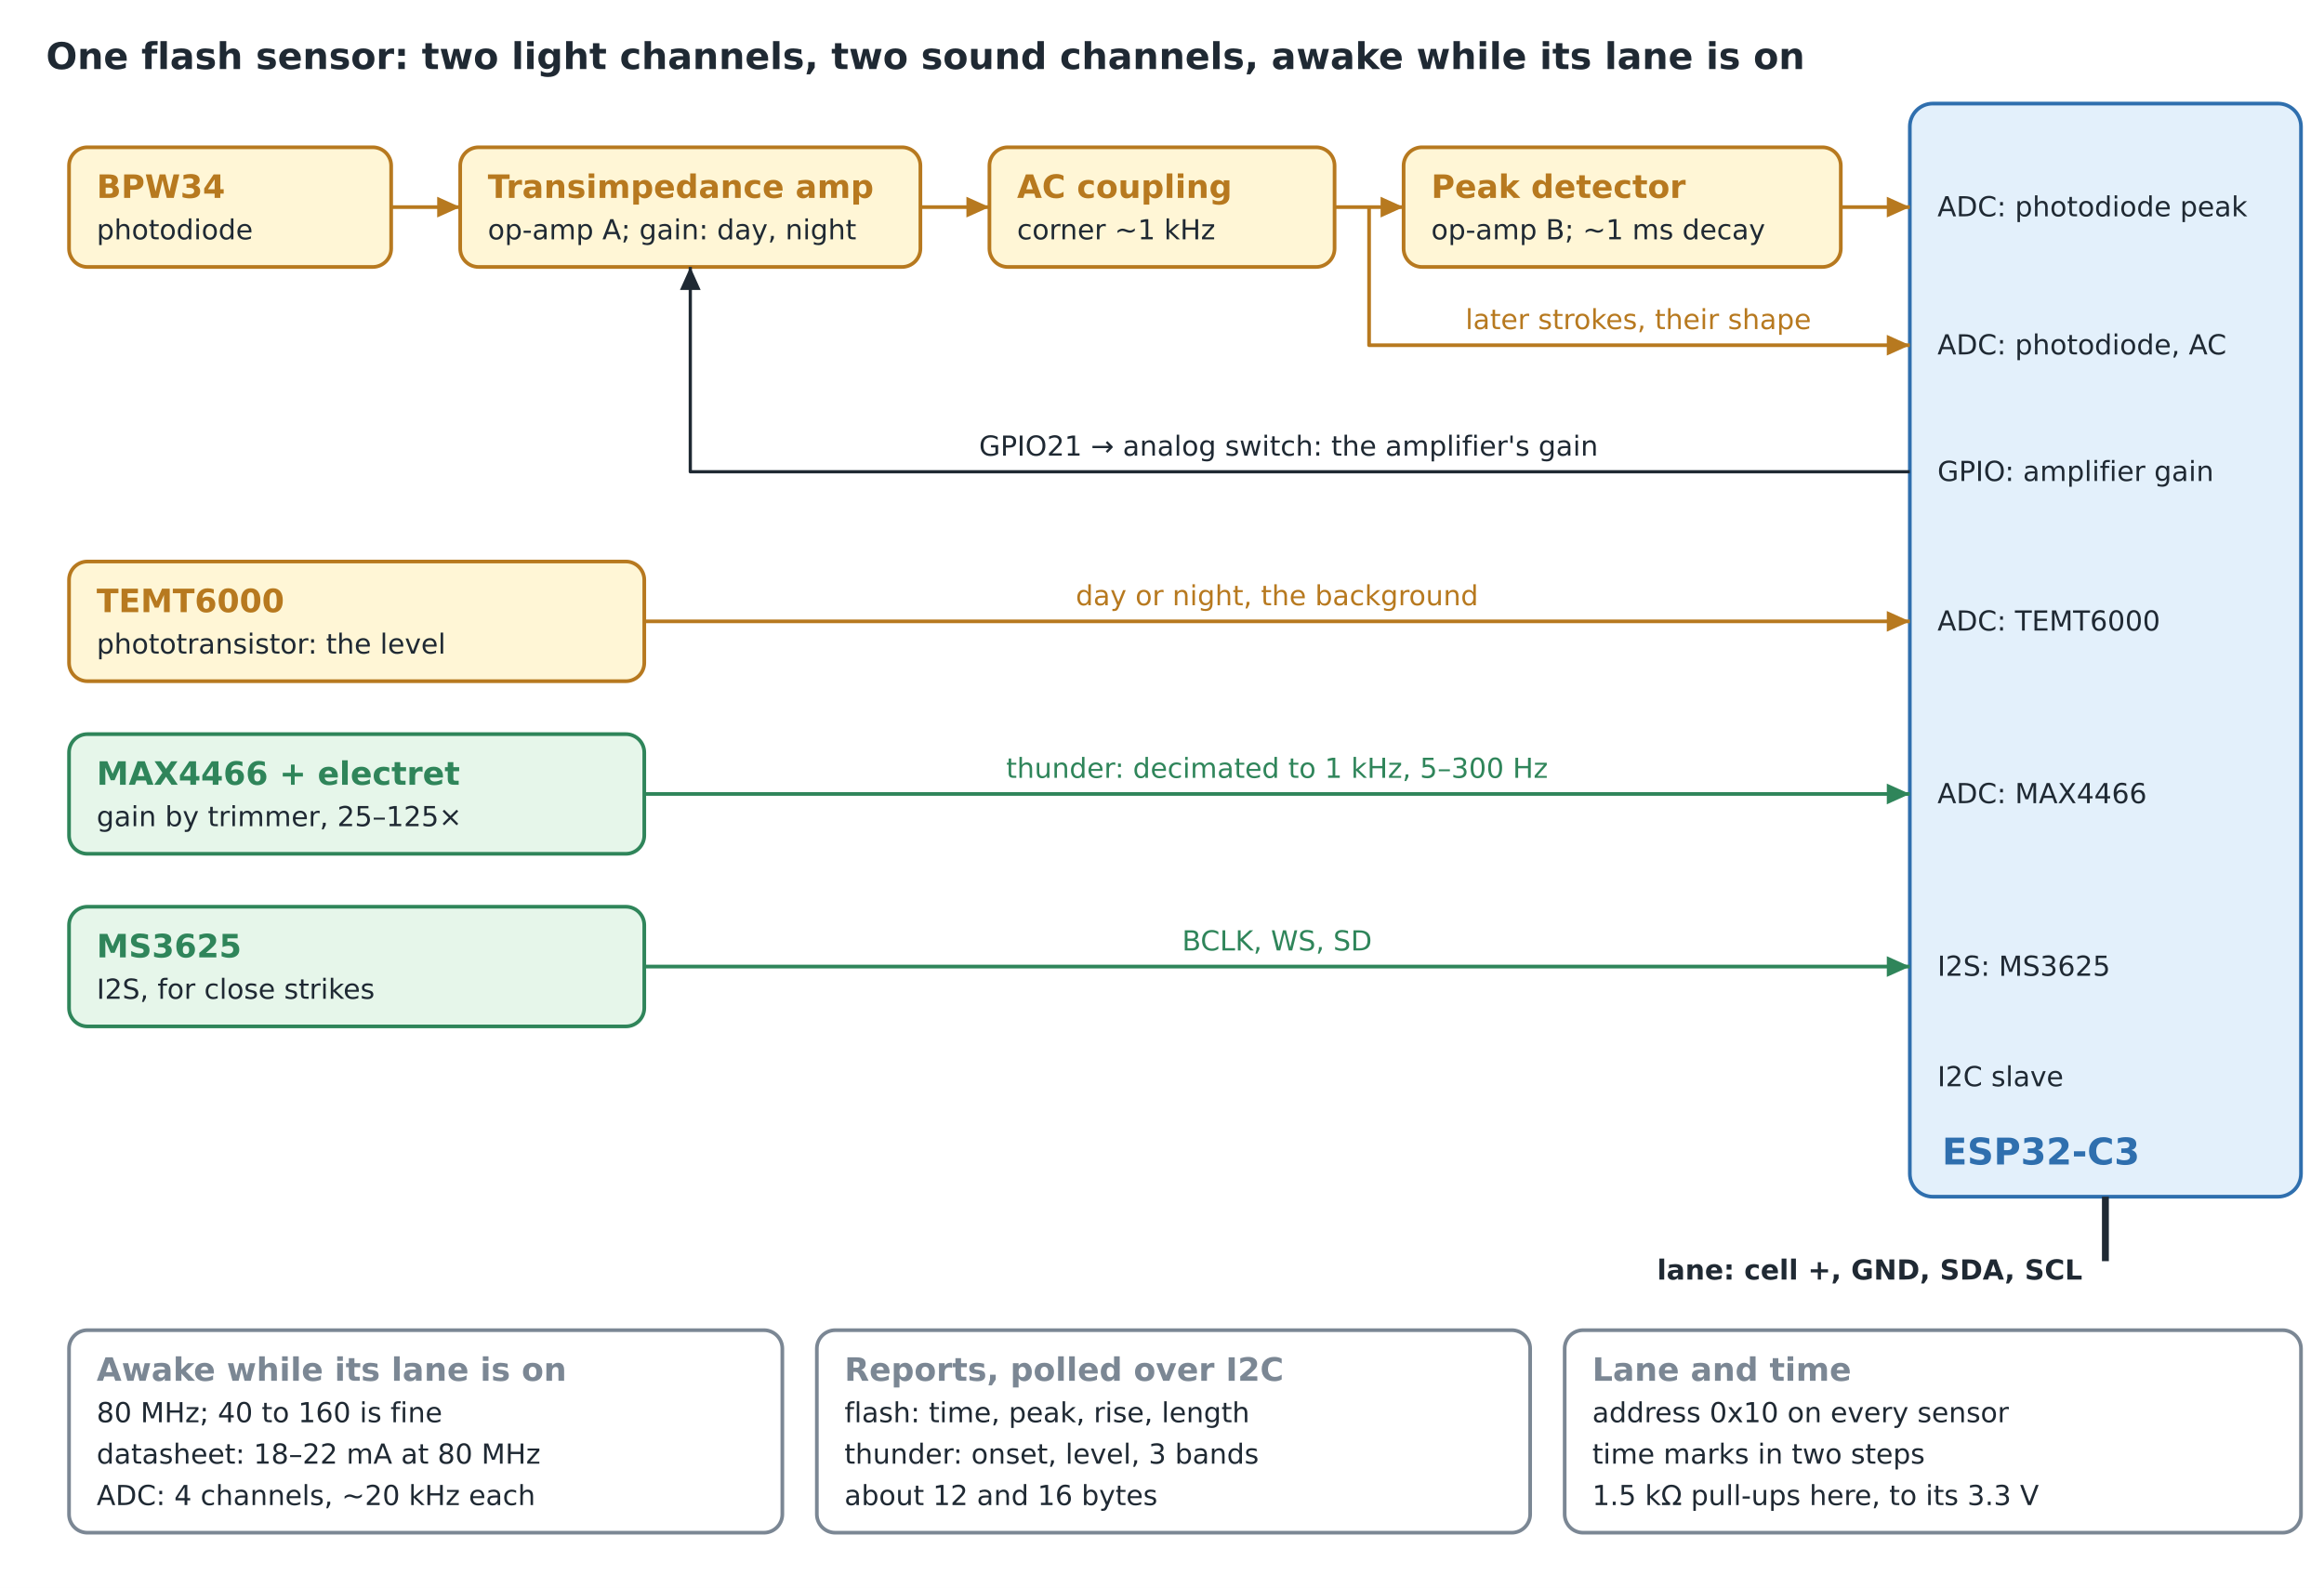
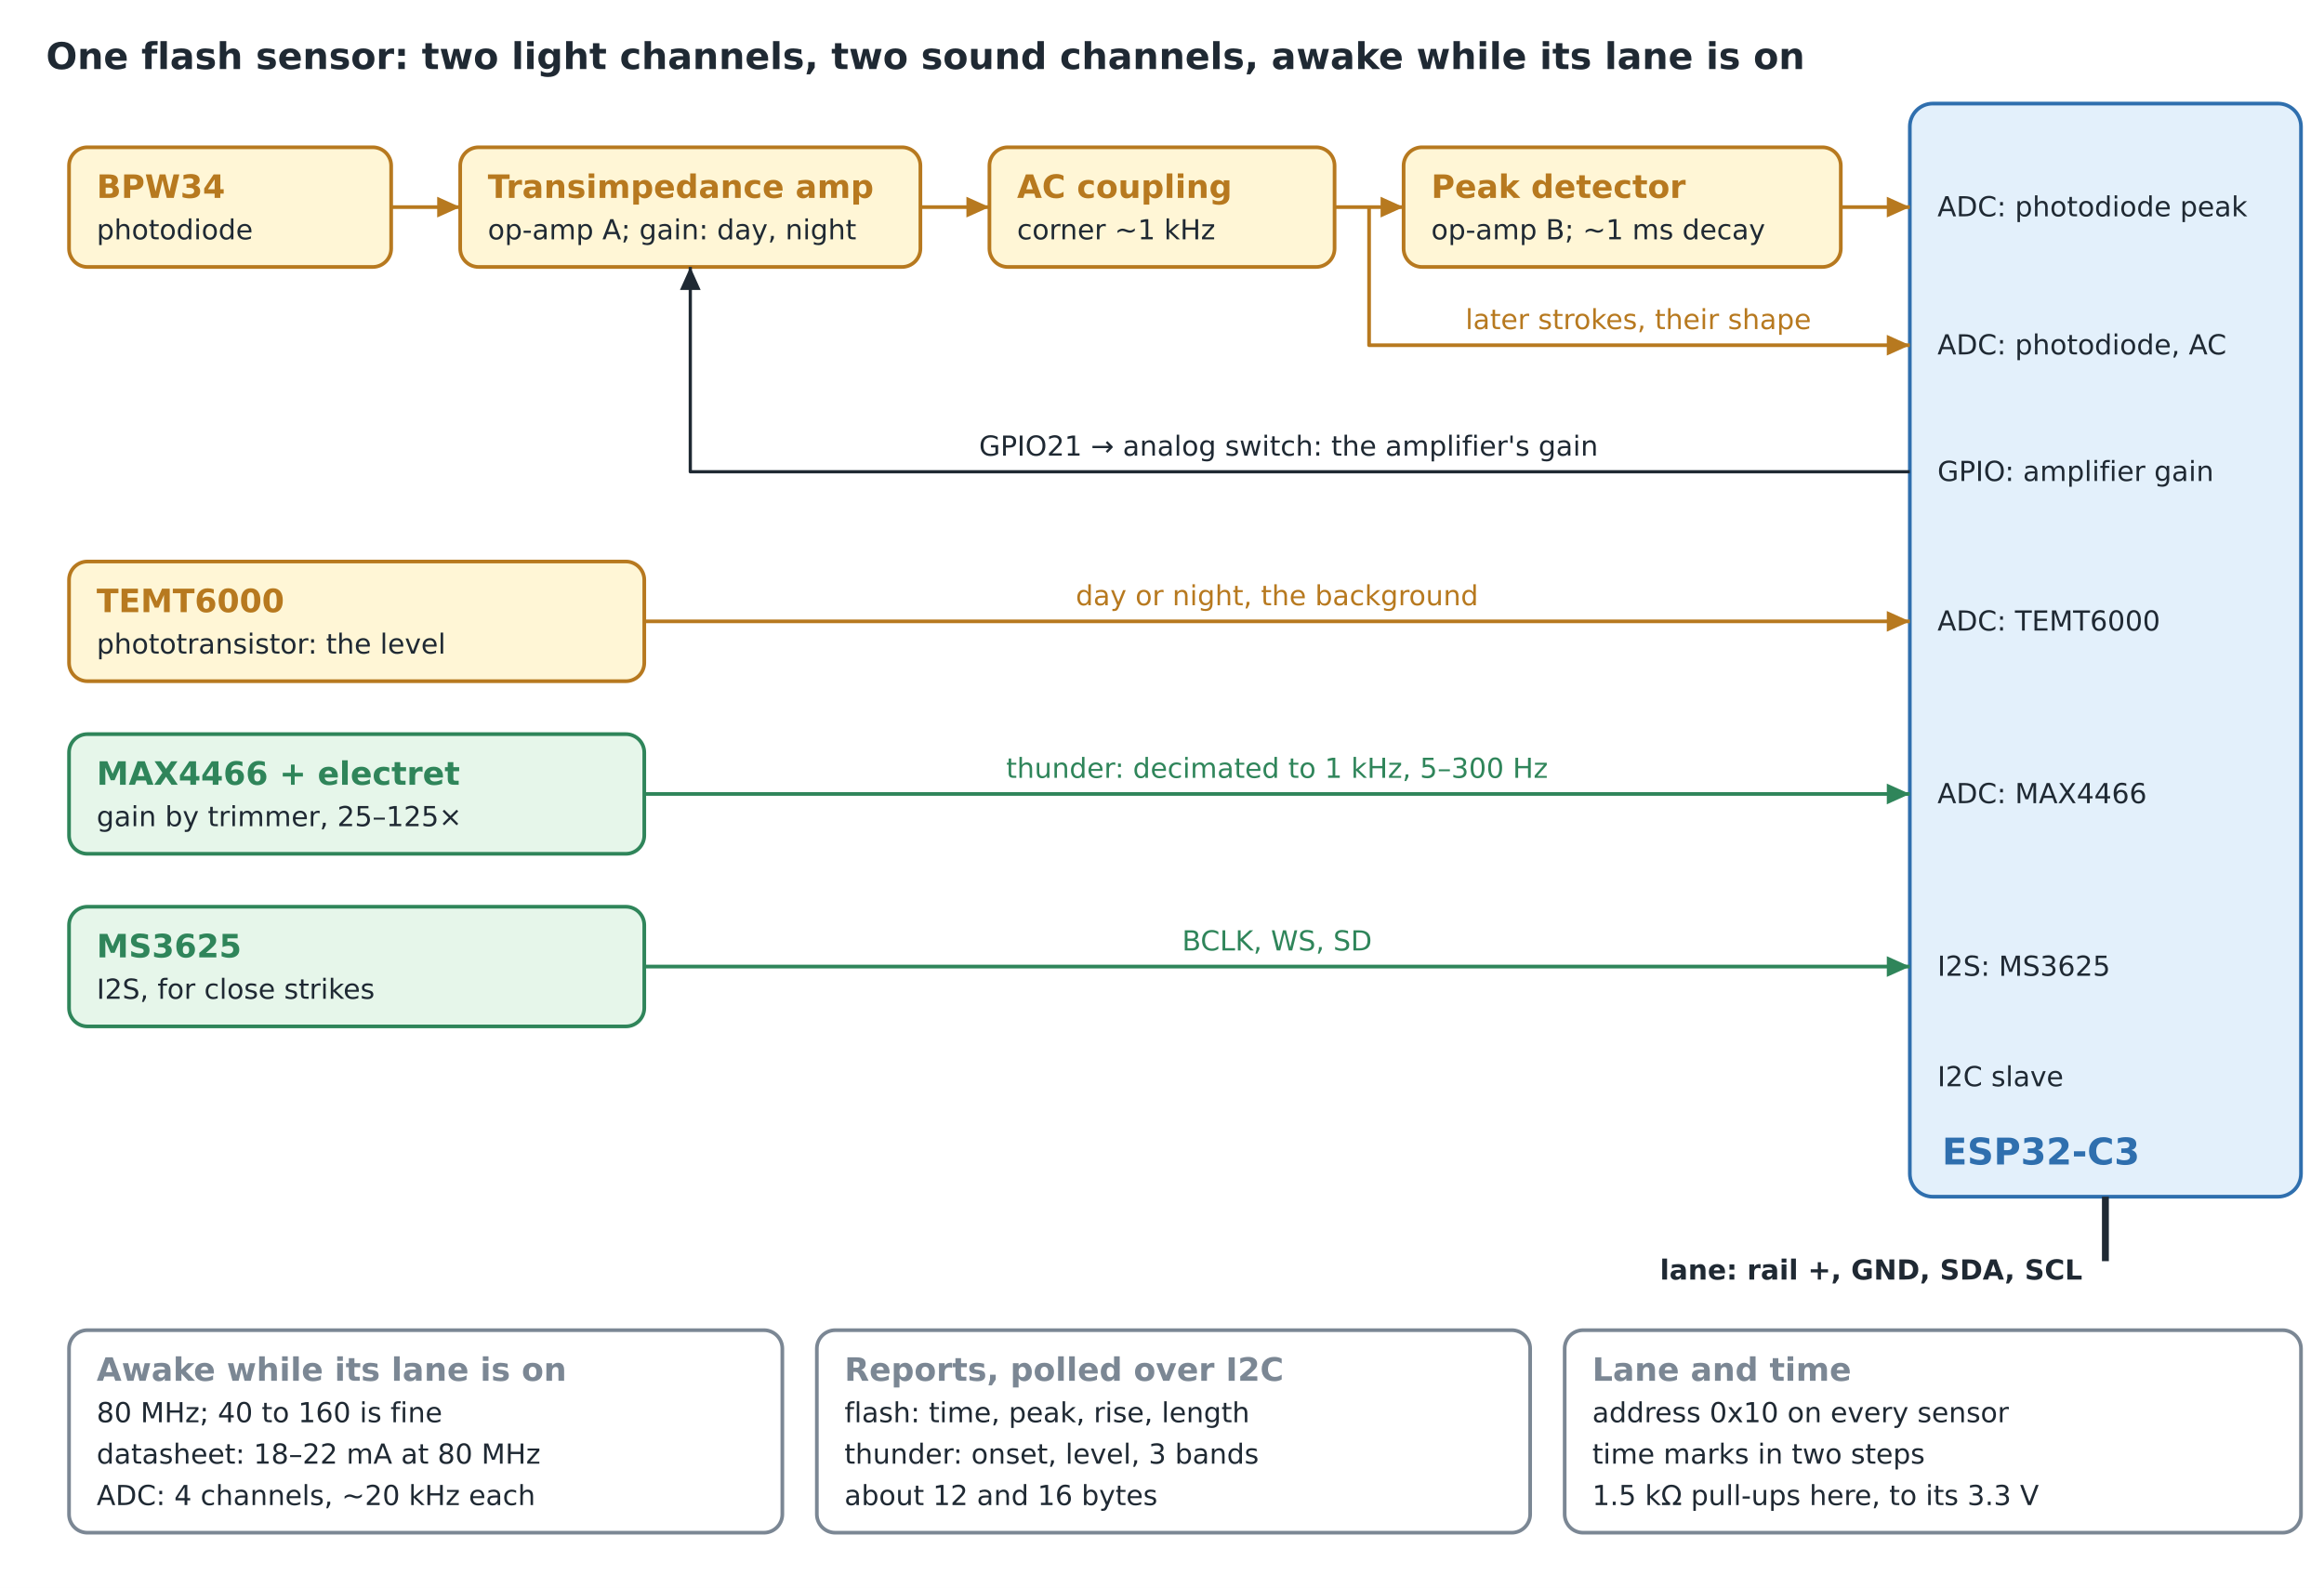
<svg xmlns="http://www.w3.org/2000/svg" width="1010" height="690" viewBox="0 0 1010 690" font-family="DejaVu Sans, Verdana, sans-serif">
  <rect width="1010" height="690" fill="#ffffff" />
  <text x="20.0" y="30.0" font-size="16" font-weight="bold" text-anchor="start" fill="#1f2933">One flash sensor: two light channels, two sound channels, awake while its lane is on</text>
  <rect x="30.0" y="64.0" width="140.0" height="52.0" rx="8" fill="#fff6d6" stroke="#b7791f" stroke-width="1.6" />
  <text x="42.0" y="86.0" font-size="14" font-weight="bold" text-anchor="start" fill="#b7791f">BPW34</text>
  <text x="42.0" y="104.0" font-size="12" text-anchor="start" fill="#1f2933">photodiode</text>
  <rect x="200.0" y="64.0" width="200.0" height="52.0" rx="8" fill="#fff6d6" stroke="#b7791f" stroke-width="1.6" />
  <text x="212.0" y="86.0" font-size="14" font-weight="bold" text-anchor="start" fill="#b7791f">Transimpedance amp</text>
  <text x="212.0" y="104.0" font-size="12" text-anchor="start" fill="#1f2933">op-amp A; gain: day, night</text>
  <rect x="430.0" y="64.0" width="150.0" height="52.0" rx="8" fill="#fff6d6" stroke="#b7791f" stroke-width="1.6" />
  <text x="442.0" y="86.0" font-size="14" font-weight="bold" text-anchor="start" fill="#b7791f">AC coupling</text>
  <text x="442.0" y="104.0" font-size="12" text-anchor="start" fill="#1f2933">corner ~1 kHz</text>
  <rect x="610.0" y="64.0" width="190.0" height="52.0" rx="8" fill="#fff6d6" stroke="#b7791f" stroke-width="1.6" />
  <text x="622.0" y="86.0" font-size="14" font-weight="bold" text-anchor="start" fill="#b7791f">Peak detector</text>
  <text x="622.0" y="104.0" font-size="12" text-anchor="start" fill="#1f2933">op-amp B; ~1 ms decay</text>
  <rect x="30.0" y="244.0" width="250.0" height="52.0" rx="8" fill="#fff6d6" stroke="#b7791f" stroke-width="1.6" />
  <text x="42.0" y="266.0" font-size="14" font-weight="bold" text-anchor="start" fill="#b7791f">TEMT6000</text>
  <text x="42.0" y="284.0" font-size="12" text-anchor="start" fill="#1f2933">phototransistor: the level</text>
  <rect x="30.0" y="319.0" width="250.0" height="52.0" rx="8" fill="#e6f6ea" stroke="#2f855a" stroke-width="1.6" />
  <text x="42.0" y="341.0" font-size="14" font-weight="bold" text-anchor="start" fill="#2f855a">MAX4466 + electret</text>
  <text x="42.0" y="359.0" font-size="12" text-anchor="start" fill="#1f2933">gain by trimmer, 25–125×</text>
  <rect x="30.0" y="394.0" width="250.0" height="52.0" rx="8" fill="#e6f6ea" stroke="#2f855a" stroke-width="1.6" />
  <text x="42.0" y="416.0" font-size="14" font-weight="bold" text-anchor="start" fill="#2f855a">MS3625</text>
  <text x="42.0" y="434.0" font-size="12" text-anchor="start" fill="#1f2933">I2S, for close strikes</text>
  <rect x="830.0" y="45.0" width="170.0" height="475.0" rx="10" fill="#e3f0fb" stroke="#2f6fae" stroke-width="1.6" />
  <text x="844.0" y="506.0" font-size="16" font-weight="bold" text-anchor="start" fill="#2f6fae">ESP32-C3</text>
  <text x="842.0" y="94.0" font-size="12" text-anchor="start" fill="#1f2933">ADC: photodiode peak</text>
  <text x="842.0" y="154.0" font-size="12" text-anchor="start" fill="#1f2933">ADC: photodiode, AC</text>
  <text x="842.0" y="209.0" font-size="12" text-anchor="start" fill="#1f2933">GPIO: amplifier gain</text>
  <text x="842.0" y="274.0" font-size="12" text-anchor="start" fill="#1f2933">ADC: TEMT6000</text>
  <text x="842.0" y="349.0" font-size="12" text-anchor="start" fill="#1f2933">ADC: MAX4466</text>
  <text x="842.0" y="424.0" font-size="12" text-anchor="start" fill="#1f2933">I2S: MS3625</text>
  <text x="842.0" y="472.0" font-size="12" text-anchor="start" fill="#1f2933">I2C slave</text>
  <polyline points="170.0,90.0 200.0,90.0" fill="none" stroke="#b7791f" stroke-width="1.6" stroke-linejoin="round" />
  <polygon points="200.0,90.0 190.0,85.5 190.0,94.5" fill="#b7791f" />
  <polyline points="400.0,90.0 430.0,90.0" fill="none" stroke="#b7791f" stroke-width="1.6" stroke-linejoin="round" />
  <polygon points="430.0,90.0 420.0,85.5 420.0,94.5" fill="#b7791f" />
  <polyline points="580.0,90.0 610.0,90.0" fill="none" stroke="#b7791f" stroke-width="1.6" stroke-linejoin="round" />
  <polygon points="610.0,90.0 600.0,85.5 600.0,94.5" fill="#b7791f" />
  <polyline points="800.0,90.0 830.0,90.0" fill="none" stroke="#b7791f" stroke-width="1.6" stroke-linejoin="round" />
  <polygon points="830.0,90.0 820.0,85.5 820.0,94.5" fill="#b7791f" />
  <polyline points="595.0,90.0 595.0,150.0 830.0,150.0" fill="none" stroke="#b7791f" stroke-width="1.6" stroke-linejoin="round" />
  <polygon points="830.0,150.0 820.0,145.5 820.0,154.5" fill="#b7791f" />
  <text x="712.0" y="143.0" font-size="12" text-anchor="middle" fill="#b7791f">later strokes, their shape</text>
  <polyline points="830.0,205.0 300.0,205.0 300.0,116.0" fill="none" stroke="#1f2933" stroke-width="1.4" stroke-linejoin="round" />
  <polygon points="300.0,116.0 295.5,126.0 304.5,126.0" fill="#1f2933" />
  <text x="560.0" y="198.0" font-size="12" text-anchor="middle" fill="#1f2933">GPIO21 → analog switch: the amplifier's gain</text>
  <polyline points="280.0,270.0 830.0,270.0" fill="none" stroke="#b7791f" stroke-width="1.6" stroke-linejoin="round" />
  <polygon points="830.0,270.0 820.0,265.5 820.0,274.5" fill="#b7791f" />
  <text x="555.0" y="263.0" font-size="12" text-anchor="middle" fill="#b7791f">day or night, the background</text>
  <polyline points="280.0,345.0 830.0,345.0" fill="none" stroke="#2f855a" stroke-width="1.6" stroke-linejoin="round" />
  <polygon points="830.0,345.0 820.0,340.5 820.0,349.5" fill="#2f855a" />
  <text x="555.0" y="338.0" font-size="12" text-anchor="middle" fill="#2f855a">thunder: decimated to 1 kHz, 5–300 Hz</text>
  <polyline points="280.0,420.0 830.0,420.0" fill="none" stroke="#2f855a" stroke-width="1.6" stroke-linejoin="round" />
  <polygon points="830.0,420.0 820.0,415.5 820.0,424.5" fill="#2f855a" />
  <text x="555.0" y="413.0" font-size="12" text-anchor="middle" fill="#2f855a">BCLK, WS, SD</text>
  <polyline points="915.0,520.0 915.0,548.0" fill="none" stroke="#1f2933" stroke-width="3" stroke-linejoin="round" />
-   <text x="905.0" y="556.0" font-size="12" font-weight="bold" text-anchor="end" fill="#1f2933">lane: cell +, GND, SDA, SCL</text>
+   <text x="905.0" y="556.0" font-size="12" font-weight="bold" text-anchor="end" fill="#1f2933">lane: rail +, GND, SDA, SCL</text>
  <rect x="30.0" y="578.0" width="310.0" height="88.0" rx="8" fill="#ffffff" stroke="#7b8794" stroke-width="1.6" />
  <text x="42.0" y="600.0" font-size="14" font-weight="bold" text-anchor="start" fill="#7b8794">Awake while its lane is on</text>
  <text x="42.0" y="618.0" font-size="12" text-anchor="start" fill="#1f2933">80 MHz; 40 to 160 is fine</text>
  <text x="42.0" y="636.0" font-size="12" text-anchor="start" fill="#1f2933">datasheet: 18–22 mA at 80 MHz</text>
  <text x="42.0" y="654.0" font-size="12" text-anchor="start" fill="#1f2933">ADC: 4 channels, ~20 kHz each</text>
  <rect x="355.0" y="578.0" width="310.0" height="88.0" rx="8" fill="#ffffff" stroke="#7b8794" stroke-width="1.6" />
  <text x="367.0" y="600.0" font-size="14" font-weight="bold" text-anchor="start" fill="#7b8794">Reports, polled over I2C</text>
  <text x="367.0" y="618.0" font-size="12" text-anchor="start" fill="#1f2933">flash: time, peak, rise, length</text>
  <text x="367.0" y="636.0" font-size="12" text-anchor="start" fill="#1f2933">thunder: onset, level, 3 bands</text>
  <text x="367.0" y="654.0" font-size="12" text-anchor="start" fill="#1f2933">about 12 and 16 bytes</text>
  <rect x="680.0" y="578.0" width="320.0" height="88.0" rx="8" fill="#ffffff" stroke="#7b8794" stroke-width="1.6" />
  <text x="692.0" y="600.0" font-size="14" font-weight="bold" text-anchor="start" fill="#7b8794">Lane and time</text>
  <text x="692.0" y="618.0" font-size="12" text-anchor="start" fill="#1f2933">address 0x10 on every sensor</text>
  <text x="692.0" y="636.0" font-size="12" text-anchor="start" fill="#1f2933">time marks in two steps</text>
  <text x="692.0" y="654.0" font-size="12" text-anchor="start" fill="#1f2933">1.5 kΩ pull-ups here, to its 3.3 V</text>
</svg>
